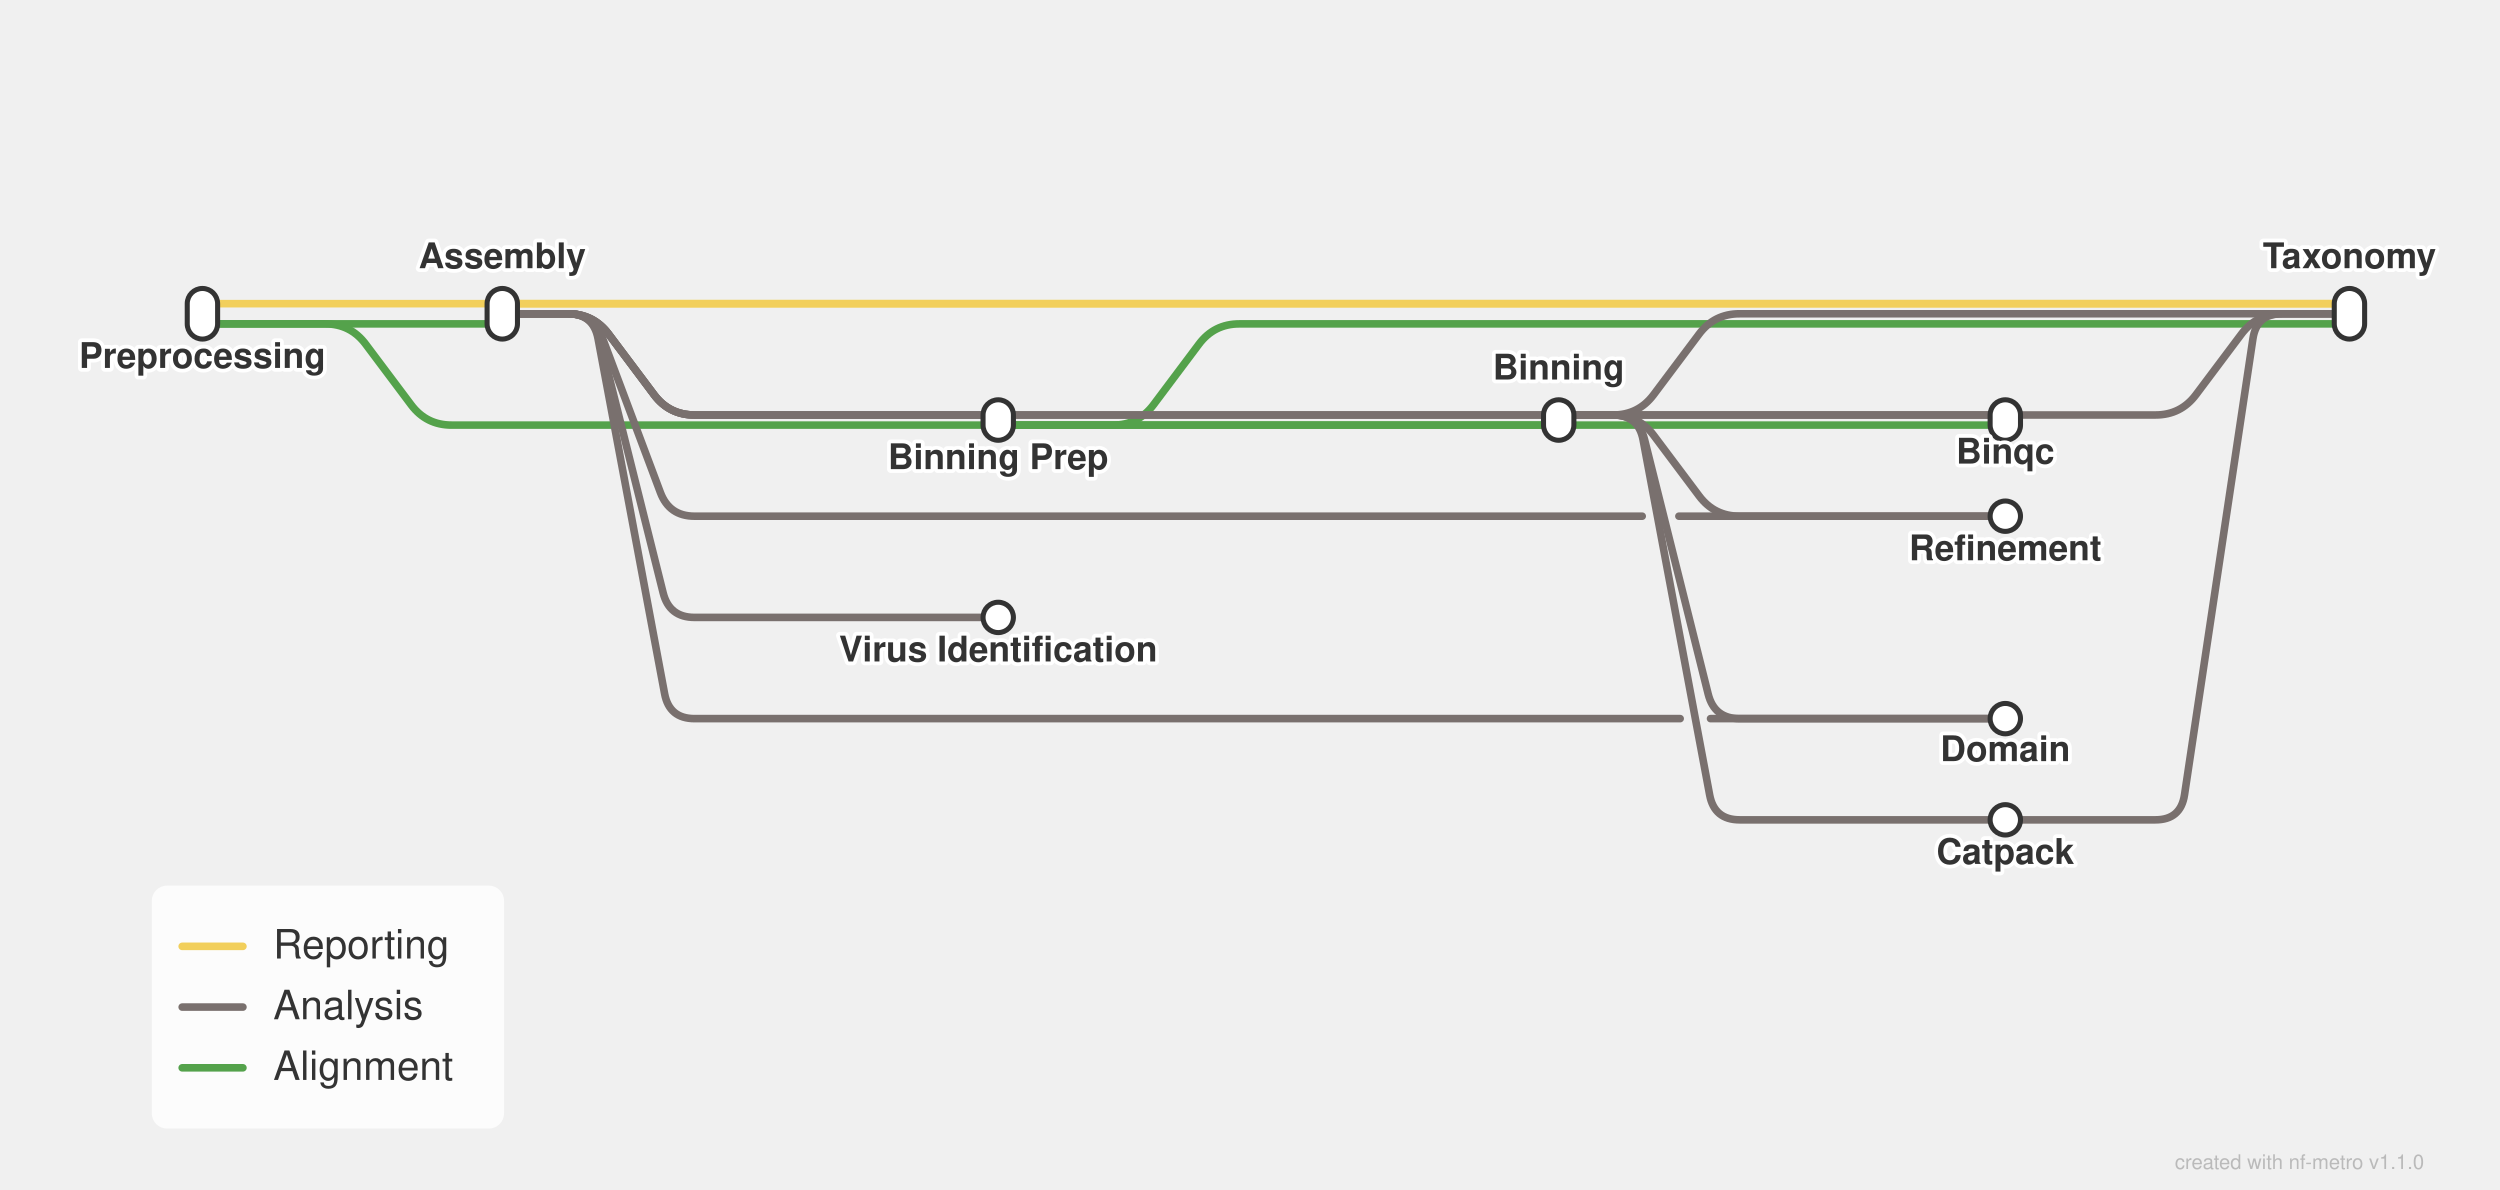
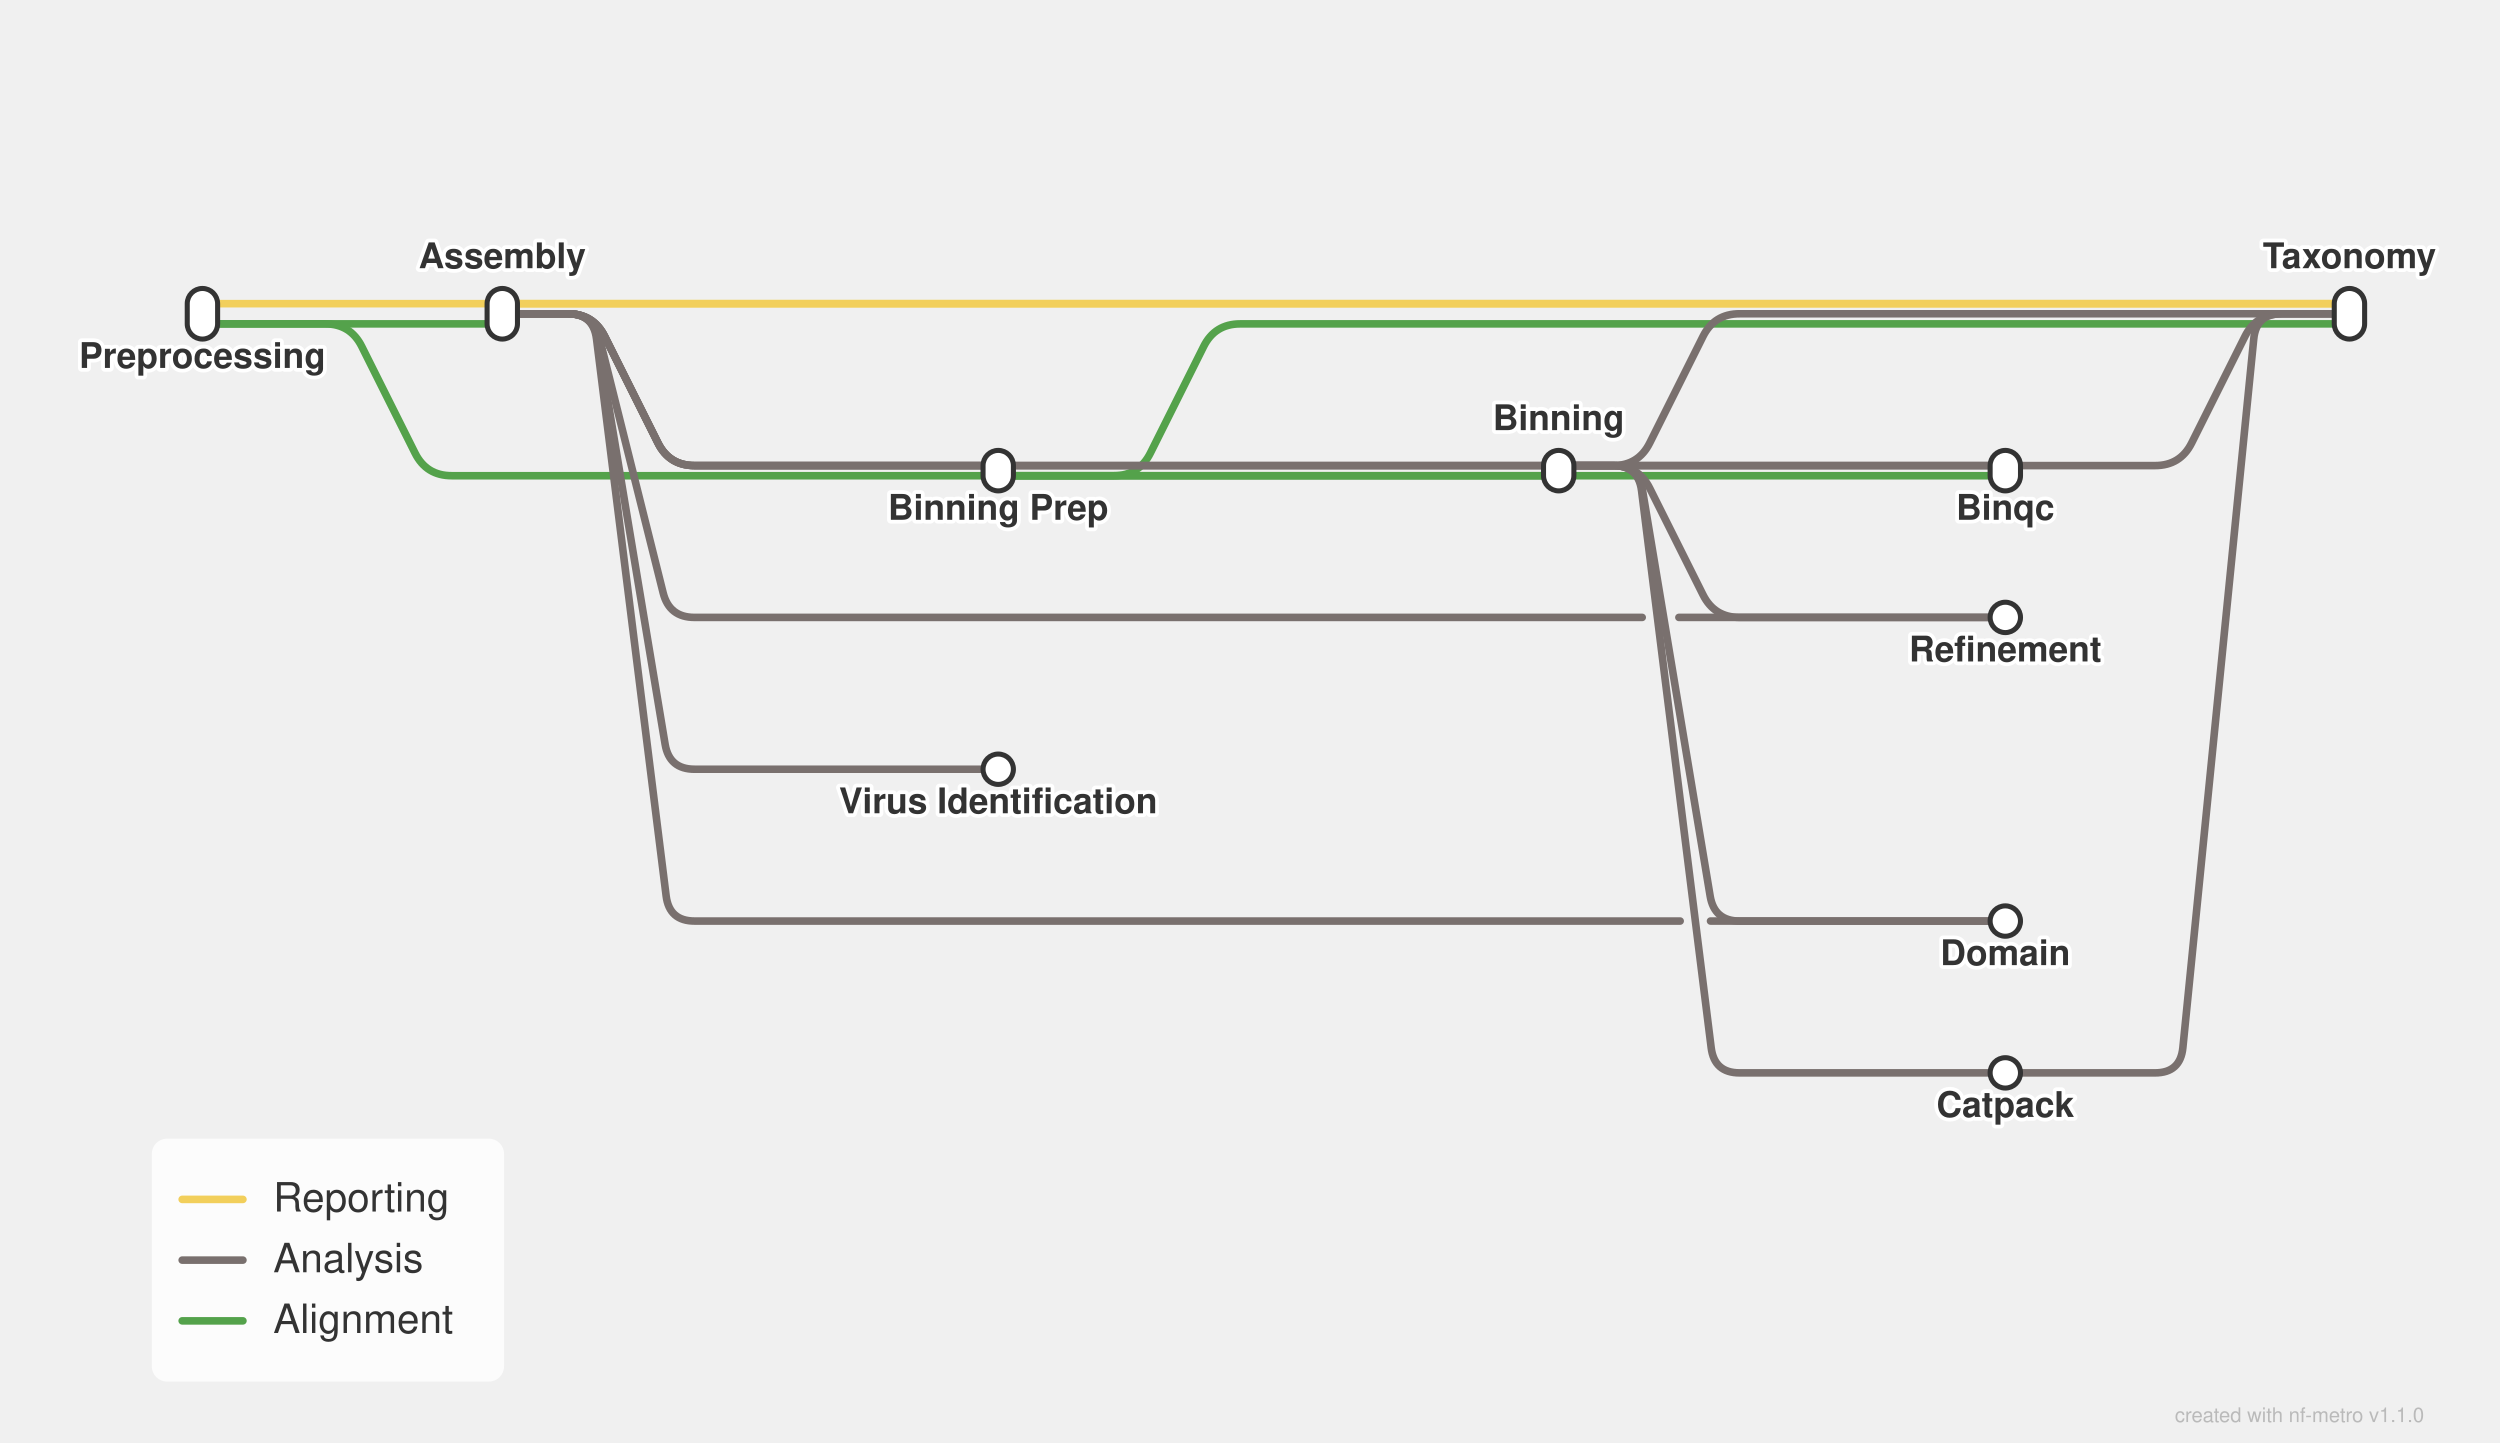
- <svg xmlns="http://www.w3.org/2000/svg" width="988" height="470" viewBox="0 0 988 470">
+ <svg xmlns="http://www.w3.org/2000/svg" width="988" height="570" viewBox="0 0 988 570">
  <defs>
</defs>
  <style>.nf-metro-title { fill: var(--nfm-map-title-color, #111111); }
.nf-metro-station-label { fill: var(--nfm-map-label-color, #333333); }
.nf-metro-section-box { fill: var(--nfm-map-section-fill, #ededed); stroke: var(--nfm-map-section-stroke, #e6e6e6); }
.nf-metro-section-label { fill: var(--nfm-map-section-label-color, #666666); }
.nf-metro-group-label { fill: var(--nfm-map-section-label-color, #666666); }
.nf-metro-group-underline { stroke: var(--nfm-map-section-label-color, #666666); }
.nf-metro-legend-bg { fill: var(--nfm-map-legend-bg, rgba(255, 255, 255, 0.8)); }
.nf-metro-legend-text { fill: var(--nfm-map-legend-text-color, #333333); }
.nf-metro-marker-stroke { stroke: var(--nfm-map-marker-stroke, #333333); }
.nf-metro-label-halo { fill: var(--nfm-map-bg, #ffffff); stroke: var(--nfm-map-bg, #ffffff); }</style>
  <style>@media (prefers-color-scheme: dark) {
    .nf-metro-section-label { fill: #d0d0d0; }
    .nf-metro-section-num-circle { fill: #777777; }
    .nf-metro-title { fill: #ffffff; }
}
</style>
  <path d="M80.0,128.0 L198.5,128.0" stroke="#54A24B" stroke-width="3.0" stroke-linecap="round" class="metro-line-align" data-line-id="align" />
-   <path d="M80.0,128.0 L128.5,128.0 Q138.5,128.0,144.5,136.0 L162.5,160.0 Q168.5,168.0,178.5,168.0 L394.5,168.0" stroke="#54A24B" stroke-width="3.0" fill="none" stroke-linecap="round" stroke-linejoin="round" class="metro-line-align" data-line-id="align" />
-   <path d="M394.5,168.0 L616.0,168.0" stroke="#54A24B" stroke-width="3.0" stroke-linecap="round" class="metro-line-align" data-line-id="align" />
-   <path d="M394.5,168.0 L792.5,168.0" stroke="#54A24B" stroke-width="3.0" stroke-linecap="round" class="metro-line-align" data-line-id="align" />
-   <path d="M394.5,168.0 L439.833,168.0 Q449.833,168.0,455.833,160.0 L473.833,136.0 Q479.833,128.0,489.833,128.0 L928.5,128.0" stroke="#54A24B" stroke-width="3.0" fill="none" stroke-linecap="round" stroke-linejoin="round" class="metro-line-align" data-line-id="align" />
-   <path d="M198.5,124.0 L224.5,124.0 Q234.5,124.0,240.5,132.0 L258.5,156.0 Q264.5,164.0,274.5,164.0 L394.5,164.0" stroke="#79706E" stroke-width="3.0" fill="none" stroke-linecap="round" stroke-linejoin="round" class="metro-line-generic" data-line-id="generic" />
-   <path d="M198.5,124.0 L224.5,124.0 Q234.5,124.0,240.5,132.0 L258.5,156.0 Q264.5,164.0,274.5,164.0 L616.0,164.0" stroke="#79706E" stroke-width="3.0" fill="none" stroke-linecap="round" stroke-linejoin="round" class="metro-line-generic" data-line-id="generic" />
-   <path d="M198.5,124.0 L224.5,124.0 Q234.5,124.0,240.5,132.0 L258.5,156.0 Q264.5,164.0,274.5,164.0 L792.5,164.0" stroke="#79706E" stroke-width="3.0" fill="none" stroke-linecap="round" stroke-linejoin="round" class="metro-line-generic" data-line-id="generic" />
-   <path d="M198.5,124.0 L224.5,124.0 Q234.5,124.0,238.011,133.363 L260.989,194.637 Q264.5,204.0,274.5,204.0 L649.0,204.0 M663.5,204.0 L792.5,204.0" stroke="#79706E" stroke-width="3.0" fill="none" stroke-linecap="round" stroke-linejoin="round" class="metro-line-generic" data-line-id="generic" />
-   <path d="M198.5,124.0 L224.5,124.0 Q234.5,124.0,236.343,133.829 L262.657,274.171 Q264.5,284.0,274.5,284.0 L664.0,284.0 M676.0,284.0 L792.5,284.0" stroke="#79706E" stroke-width="3.0" fill="none" stroke-linecap="round" stroke-linejoin="round" class="metro-line-generic" data-line-id="generic" />
-   <path d="M198.5,124.0 L224.5,124.0 Q234.5,124.0,236.925,133.701 L262.075,234.299 Q264.5,244.0,274.5,244.0 L394.5,244.0" stroke="#79706E" stroke-width="3.0" fill="none" stroke-linecap="round" stroke-linejoin="round" class="metro-line-generic" data-line-id="generic" />
-   <path d="M616.0,164.0 L792.5,164.0" stroke="#79706E" stroke-width="3.0" stroke-linecap="round" class="metro-line-generic" data-line-id="generic" />
-   <path d="M616.0,164.0 L637.5,164.0 Q647.5,164.0,653.5,156.0 L671.5,132.0 Q677.5,124.0,687.5,124.0 L928.5,124.0" stroke="#79706E" stroke-width="3.0" fill="none" stroke-linecap="round" stroke-linejoin="round" class="metro-line-generic" data-line-id="generic" />
-   <path d="M616.0,164.0 L637.5,164.0 Q647.5,164.0,653.5,172.0 L671.5,196.0 Q677.5,204.0,687.5,204.0 L792.5,204.0" stroke="#79706E" stroke-width="3.0" fill="none" stroke-linecap="round" stroke-linejoin="round" class="metro-line-generic" data-line-id="generic" />
-   <path d="M616.0,164.0 L637.5,164.0 Q647.5,164.0,649.925,173.701 L675.075,274.299 Q677.5,284.0,687.5,284.0 L792.5,284.0" stroke="#79706E" stroke-width="3.0" fill="none" stroke-linecap="round" stroke-linejoin="round" class="metro-line-generic" data-line-id="generic" />
-   <path d="M616.0,164.0 L637.5,164.0 Q647.5,164.0,649.343,173.829 L675.657,314.171 Q677.5,324.0,687.5,324.0 L792.5,324.0" stroke="#79706E" stroke-width="3.0" fill="none" stroke-linecap="round" stroke-linejoin="round" class="metro-line-generic" data-line-id="generic" />
-   <path d="M792.5,164.0 L851.833,164.0 Q861.833,164.0,867.833,156.0 L885.833,132.0 Q891.833,124.0,901.833,124.0 L928.5,124.0" stroke="#79706E" stroke-width="3.0" fill="none" stroke-linecap="round" stroke-linejoin="round" class="metro-line-generic" data-line-id="generic" />
-   <path d="M792.5,324.0 L851.833,324.0 Q861.833,324.0,863.317,314.111 L890.35,133.889 Q891.833,124.0,901.833,124.0 L928.5,124.0" stroke="#79706E" stroke-width="3.0" fill="none" stroke-linecap="round" stroke-linejoin="round" class="metro-line-generic" data-line-id="generic" />
+   <path d="M80.0,128.0 L128.5,128.0 Q138.5,128.0,142.972,136.944 L164.028,179.056 Q168.5,188.0,178.5,188.0 L394.5,188.0" stroke="#54A24B" stroke-width="3.0" fill="none" stroke-linecap="round" stroke-linejoin="round" class="metro-line-align" data-line-id="align" />
+   <path d="M394.5,188.0 L616.0,188.0" stroke="#54A24B" stroke-width="3.0" stroke-linecap="round" class="metro-line-align" data-line-id="align" />
+   <path d="M394.5,188.0 L792.5,188.0" stroke="#54A24B" stroke-width="3.0" stroke-linecap="round" class="metro-line-align" data-line-id="align" />
+   <path d="M394.5,188.0 L440.148,188.0 Q450.148,188.0,454.62,179.056 L475.676,136.944 Q480.148,128.0,490.148,128.0 L928.5,128.0" stroke="#54A24B" stroke-width="3.0" fill="none" stroke-linecap="round" stroke-linejoin="round" class="metro-line-align" data-line-id="align" />
+   <path d="M198.5,124.0 L224.5,124.0 Q234.5,124.0,238.972,132.944 L260.028,175.056 Q264.5,184.0,274.5,184.0 L394.5,184.0" stroke="#79706E" stroke-width="3.0" fill="none" stroke-linecap="round" stroke-linejoin="round" class="metro-line-generic" data-line-id="generic" />
+   <path d="M198.5,124.0 L224.5,124.0 Q234.5,124.0,238.972,132.944 L260.028,175.056 Q264.5,184.0,274.5,184.0 L616.0,184.0" stroke="#79706E" stroke-width="3.0" fill="none" stroke-linecap="round" stroke-linejoin="round" class="metro-line-generic" data-line-id="generic" />
+   <path d="M198.5,124.0 L224.5,124.0 Q234.5,124.0,238.972,132.944 L260.028,175.056 Q264.5,184.0,274.5,184.0 L792.5,184.0" stroke="#79706E" stroke-width="3.0" fill="none" stroke-linecap="round" stroke-linejoin="round" class="metro-line-generic" data-line-id="generic" />
+   <path d="M198.5,124.0 L224.5,124.0 Q234.5,124.0,236.925,133.701 L262.075,234.299 Q264.5,244.0,274.5,244.0 L649.0,244.0 M663.5,244.0 L792.5,244.0" stroke="#79706E" stroke-width="3.0" fill="none" stroke-linecap="round" stroke-linejoin="round" class="metro-line-generic" data-line-id="generic" />
+   <path d="M198.5,124.0 L224.5,124.0 Q234.5,124.0,235.74,133.923 L263.26,354.077 Q264.5,364.0,274.5,364.0 L664.0,364.0 M676.0,364.0 L792.5,364.0" stroke="#79706E" stroke-width="3.0" fill="none" stroke-linecap="round" stroke-linejoin="round" class="metro-line-generic" data-line-id="generic" />
+   <path d="M198.5,124.0 L224.5,124.0 Q234.5,124.0,236.144,133.864 L262.856,294.136 Q264.5,304.0,274.5,304.0 L394.5,304.0" stroke="#79706E" stroke-width="3.0" fill="none" stroke-linecap="round" stroke-linejoin="round" class="metro-line-generic" data-line-id="generic" />
+   <path d="M616.0,184.0 L792.5,184.0" stroke="#79706E" stroke-width="3.0" stroke-linecap="round" class="metro-line-generic" data-line-id="generic" />
+   <path d="M616.0,184.0 L637.5,184.0 Q647.5,184.0,651.972,175.056 L673.028,132.944 Q677.5,124.0,687.5,124.0 L928.5,124.0" stroke="#79706E" stroke-width="3.0" fill="none" stroke-linecap="round" stroke-linejoin="round" class="metro-line-generic" data-line-id="generic" />
+   <path d="M616.0,184.0 L637.5,184.0 Q647.5,184.0,651.972,192.944 L673.028,235.056 Q677.5,244.0,687.5,244.0 L792.5,244.0" stroke="#79706E" stroke-width="3.0" fill="none" stroke-linecap="round" stroke-linejoin="round" class="metro-line-generic" data-line-id="generic" />
+   <path d="M616.0,184.0 L637.5,184.0 Q647.5,184.0,649.144,193.864 L675.856,354.136 Q677.5,364.0,687.5,364.0 L792.5,364.0" stroke="#79706E" stroke-width="3.0" fill="none" stroke-linecap="round" stroke-linejoin="round" class="metro-line-generic" data-line-id="generic" />
+   <path d="M616.0,184.0 L637.5,184.0 Q647.5,184.0,648.74,193.923 L676.26,414.077 Q677.5,424.0,687.5,424.0 L792.5,424.0" stroke="#79706E" stroke-width="3.0" fill="none" stroke-linecap="round" stroke-linejoin="round" class="metro-line-generic" data-line-id="generic" />
+   <path d="M792.5,184.0 L851.676,184.0 Q861.676,184.0,866.148,175.056 L887.204,132.944 Q891.676,124.0,901.676,124.0 L928.5,124.0" stroke="#79706E" stroke-width="3.0" fill="none" stroke-linecap="round" stroke-linejoin="round" class="metro-line-generic" data-line-id="generic" />
+   <path d="M792.5,424.0 L851.676,424.0 Q861.676,424.0,862.671,414.05 L890.681,133.95 Q891.676,124.0,901.676,124.0 L928.5,124.0" stroke="#79706E" stroke-width="3.0" fill="none" stroke-linecap="round" stroke-linejoin="round" class="metro-line-generic" data-line-id="generic" />
  <path d="M80.0,120.0 L928.5,120.0" stroke="#F2CF5B" stroke-width="3.0" stroke-linecap="round" class="metro-line-report" data-line-id="report" />
  <path d="M198.5,120.0 L928.5,120.0" stroke="#F2CF5B" stroke-width="3.0" stroke-linecap="round" class="metro-line-report" data-line-id="report" />
  <g class="nf-metro-station-group" data-node-id="g_s_01_preprocessing_report" data-node-cx="80.0" data-node-cy="124.0" data-node-r="6.0" data-node-groups="align,report" data-node-w="12.0" data-node-h="20.0" data-node-rx="6.0">
    <rect x="74.0" y="114.0" width="12.0" height="20.0" rx="6.0" ry="6.0" fill="#ffffff" stroke="#333333" stroke-width="2.0" class="nf-metro-station" data-station-id="g_s_01_preprocessing_report" data-station-lines="align,report" data-station-label="Preprocessing" />
  </g>
  <g class="nf-metro-station-group" data-node-id="g_s_02_assembly_generic" data-node-cx="198.5" data-node-cy="124.0" data-node-r="6.0" data-node-groups="align,generic,report" data-node-w="12.0" data-node-h="20.0" data-node-rx="6.0">
    <rect x="192.5" y="114.0" width="12.0" height="20.0" rx="6.0" ry="6.0" fill="#ffffff" stroke="#333333" stroke-width="2.0" class="nf-metro-station" data-station-id="g_s_02_assembly_generic" data-station-lines="align,generic,report" data-station-label="Assembly" />
  </g>
-   <g class="nf-metro-station-group" data-node-id="g_s_03_binning_prep_align" data-node-cx="394.5" data-node-cy="166.0" data-node-r="6.0" data-node-groups="align,generic" data-node-w="12.0" data-node-h="16.0" data-node-rx="6.0">
-     <rect x="388.5" y="158.0" width="12.0" height="16.0" rx="6.0" ry="6.0" fill="#ffffff" stroke="#333333" stroke-width="2.0" class="nf-metro-station" data-station-id="g_s_03_binning_prep_align" data-station-lines="align,generic" data-station-label="Binning Prep" />
+   <g class="nf-metro-station-group" data-node-id="g_s_03_binning_prep_align" data-node-cx="394.5" data-node-cy="186.0" data-node-r="6.0" data-node-groups="align,generic" data-node-w="12.0" data-node-h="16.0" data-node-rx="6.0">
+     <rect x="388.5" y="178.0" width="12.0" height="16.0" rx="6.0" ry="6.0" fill="#ffffff" stroke="#333333" stroke-width="2.0" class="nf-metro-station" data-station-id="g_s_03_binning_prep_align" data-station-lines="align,generic" data-station-label="Binning Prep" />
  </g>
-   <g class="nf-metro-station-group" data-node-id="g_s_04_binning_generic" data-node-cx="616.0" data-node-cy="166.0" data-node-r="6.0" data-node-groups="align,generic" data-node-w="12.0" data-node-h="16.0" data-node-rx="6.0">
-     <rect x="610.0" y="158.0" width="12.0" height="16.0" rx="6.0" ry="6.0" fill="#ffffff" stroke="#333333" stroke-width="2.0" class="nf-metro-station" data-station-id="g_s_04_binning_generic" data-station-lines="align,generic" data-station-label="Binning" />
+   <g class="nf-metro-station-group" data-node-id="g_s_04_binning_generic" data-node-cx="616.0" data-node-cy="186.0" data-node-r="6.0" data-node-groups="align,generic" data-node-w="12.0" data-node-h="16.0" data-node-rx="6.0">
+     <rect x="610.0" y="178.0" width="12.0" height="16.0" rx="6.0" ry="6.0" fill="#ffffff" stroke="#333333" stroke-width="2.0" class="nf-metro-station" data-station-id="g_s_04_binning_generic" data-station-lines="align,generic" data-station-label="Binning" />
  </g>
-   <g class="nf-metro-station-group" data-node-id="g_s_05_binqc_generic" data-node-cx="792.5" data-node-cy="166.0" data-node-r="6.0" data-node-groups="align,generic" data-node-w="12.0" data-node-h="16.0" data-node-rx="6.0">
-     <rect x="786.5" y="158.0" width="12.0" height="16.0" rx="6.0" ry="6.0" fill="#ffffff" stroke="#333333" stroke-width="2.0" class="nf-metro-station" data-station-id="g_s_05_binqc_generic" data-station-lines="align,generic" data-station-label="Binqc" />
+   <g class="nf-metro-station-group" data-node-id="g_s_05_binqc_generic" data-node-cx="792.5" data-node-cy="186.0" data-node-r="6.0" data-node-groups="align,generic" data-node-w="12.0" data-node-h="16.0" data-node-rx="6.0">
+     <rect x="786.5" y="178.0" width="12.0" height="16.0" rx="6.0" ry="6.0" fill="#ffffff" stroke="#333333" stroke-width="2.0" class="nf-metro-station" data-station-id="g_s_05_binqc_generic" data-station-lines="align,generic" data-station-label="Binqc" />
  </g>
-   <g class="nf-metro-station-group" data-node-id="g_s_07_refinement_generic" data-node-cx="792.5" data-node-cy="204.0" data-node-r="6.0" data-node-groups="generic" data-node-w="12.0" data-node-h="12.0" data-node-rx="6.0">
-     <rect x="786.5" y="198.0" width="12.0" height="12.0" rx="6.0" ry="6.0" fill="#ffffff" stroke="#333333" stroke-width="2.0" class="nf-metro-station" data-station-id="g_s_07_refinement_generic" data-station-lines="generic" data-station-label="Refinement" />
+   <g class="nf-metro-station-group" data-node-id="g_s_07_refinement_generic" data-node-cx="792.5" data-node-cy="244.0" data-node-r="6.0" data-node-groups="generic" data-node-w="12.0" data-node-h="12.0" data-node-rx="6.0">
+     <rect x="786.5" y="238.0" width="12.0" height="12.0" rx="6.0" ry="6.0" fill="#ffffff" stroke="#333333" stroke-width="2.0" class="nf-metro-station" data-station-id="g_s_07_refinement_generic" data-station-lines="generic" data-station-label="Refinement" />
  </g>
-   <g class="nf-metro-station-group" data-node-id="g_s_08_domain_generic" data-node-cx="792.5" data-node-cy="284.0" data-node-r="6.0" data-node-groups="generic" data-node-w="12.0" data-node-h="12.0" data-node-rx="6.0">
-     <rect x="786.5" y="278.0" width="12.0" height="12.0" rx="6.0" ry="6.0" fill="#ffffff" stroke="#333333" stroke-width="2.0" class="nf-metro-station" data-station-id="g_s_08_domain_generic" data-station-lines="generic" data-station-label="Domain" />
+   <g class="nf-metro-station-group" data-node-id="g_s_08_domain_generic" data-node-cx="792.5" data-node-cy="364.0" data-node-r="6.0" data-node-groups="generic" data-node-w="12.0" data-node-h="12.0" data-node-rx="6.0">
+     <rect x="786.5" y="358.0" width="12.0" height="12.0" rx="6.0" ry="6.0" fill="#ffffff" stroke="#333333" stroke-width="2.0" class="nf-metro-station" data-station-id="g_s_08_domain_generic" data-station-lines="generic" data-station-label="Domain" />
  </g>
-   <g class="nf-metro-station-group" data-node-id="g_s_09_catpack_generic" data-node-cx="792.5" data-node-cy="324.0" data-node-r="6.0" data-node-groups="generic" data-node-w="12.0" data-node-h="12.0" data-node-rx="6.0">
-     <rect x="786.5" y="318.0" width="12.0" height="12.0" rx="6.0" ry="6.0" fill="#ffffff" stroke="#333333" stroke-width="2.0" class="nf-metro-station" data-station-id="g_s_09_catpack_generic" data-station-lines="generic" data-station-label="Catpack" />
+   <g class="nf-metro-station-group" data-node-id="g_s_09_catpack_generic" data-node-cx="792.5" data-node-cy="424.0" data-node-r="6.0" data-node-groups="generic" data-node-w="12.0" data-node-h="12.0" data-node-rx="6.0">
+     <rect x="786.5" y="418.0" width="12.0" height="12.0" rx="6.0" ry="6.0" fill="#ffffff" stroke="#333333" stroke-width="2.0" class="nf-metro-station" data-station-id="g_s_09_catpack_generic" data-station-lines="generic" data-station-label="Catpack" />
  </g>
  <g class="nf-metro-station-group" data-node-id="g_s_06_taxonomy_generic" data-node-cx="928.5" data-node-cy="124.0" data-node-r="6.0" data-node-groups="align,generic,report" data-node-w="12.0" data-node-h="20.0" data-node-rx="6.0">
    <rect x="922.5" y="114.0" width="12.0" height="20.0" rx="6.0" ry="6.0" fill="#ffffff" stroke="#333333" stroke-width="2.0" class="nf-metro-station" data-station-id="g_s_06_taxonomy_generic" data-station-lines="align,generic,report" data-station-label="Taxonomy" />
  </g>
-   <g class="nf-metro-station-group" data-node-id="g_s_10_virus_identification_generic" data-node-cx="394.5" data-node-cy="244.0" data-node-r="6.0" data-node-groups="generic" data-node-w="12.0" data-node-h="12.0" data-node-rx="6.0">
-     <rect x="388.5" y="238.0" width="12.0" height="12.0" rx="6.0" ry="6.0" fill="#ffffff" stroke="#333333" stroke-width="2.0" class="nf-metro-station" data-station-id="g_s_10_virus_identification_generic" data-station-lines="generic" data-station-label="Virus Identification" />
+   <g class="nf-metro-station-group" data-node-id="g_s_10_virus_identification_generic" data-node-cx="394.5" data-node-cy="304.0" data-node-r="6.0" data-node-groups="generic" data-node-w="12.0" data-node-h="12.0" data-node-rx="6.0">
+     <rect x="388.5" y="298.0" width="12.0" height="12.0" rx="6.0" ry="6.0" fill="#ffffff" stroke="#333333" stroke-width="2.0" class="nf-metro-station" data-station-id="g_s_10_virus_identification_generic" data-station-lines="generic" data-station-label="Virus Identification" />
  </g>
  <text x="80.0" y="139.0" font-size="14.0" fill="#ffffff" stroke="#ffffff" stroke-width="3.0" stroke-linejoin="round" font-family="'Helvetica Neue', Helvetica, Arial, sans-serif" font-weight="bold" aria-hidden="true" class="nf-metro-label-halo" text-anchor="middle" dominant-baseline="hanging">Preprocessing</text>
  <text x="80.0" y="139.0" font-size="14.0" fill="#333333" font-family="'Helvetica Neue', Helvetica, Arial, sans-serif" font-weight="bold" text-anchor="middle" dominant-baseline="hanging" data-station-id="g_s_01_preprocessing_report" class="nf-metro-station-label">Preprocessing</text>
  <text x="198.5" y="106.0" font-size="14.0" fill="#ffffff" stroke="#ffffff" stroke-width="3.0" stroke-linejoin="round" font-family="'Helvetica Neue', Helvetica, Arial, sans-serif" font-weight="bold" aria-hidden="true" class="nf-metro-label-halo" text-anchor="middle" dominant-baseline="auto">Assembly</text>
  <text x="198.5" y="106.0" font-size="14.0" fill="#333333" font-family="'Helvetica Neue', Helvetica, Arial, sans-serif" font-weight="bold" text-anchor="middle" dominant-baseline="auto" data-station-id="g_s_02_assembly_generic" class="nf-metro-station-label">Assembly</text>
-   <text x="394.5" y="179.0" font-size="14.0" fill="#ffffff" stroke="#ffffff" stroke-width="3.0" stroke-linejoin="round" font-family="'Helvetica Neue', Helvetica, Arial, sans-serif" font-weight="bold" aria-hidden="true" class="nf-metro-label-halo" text-anchor="middle" dominant-baseline="hanging">Binning Prep</text>
-   <text x="394.5" y="179.0" font-size="14.0" fill="#333333" font-family="'Helvetica Neue', Helvetica, Arial, sans-serif" font-weight="bold" text-anchor="middle" dominant-baseline="hanging" data-station-id="g_s_03_binning_prep_align" class="nf-metro-station-label">Binning Prep</text>
-   <text x="394.5" y="255.0" font-size="14.0" fill="#ffffff" stroke="#ffffff" stroke-width="3.0" stroke-linejoin="round" font-family="'Helvetica Neue', Helvetica, Arial, sans-serif" font-weight="bold" aria-hidden="true" class="nf-metro-label-halo" text-anchor="middle" dominant-baseline="hanging">Virus Identification</text>
-   <text x="394.5" y="255.0" font-size="14.0" fill="#333333" font-family="'Helvetica Neue', Helvetica, Arial, sans-serif" font-weight="bold" text-anchor="middle" dominant-baseline="hanging" data-station-id="g_s_10_virus_identification_generic" class="nf-metro-station-label">Virus Identification</text>
-   <text x="616.0" y="150.0" font-size="14.0" fill="#ffffff" stroke="#ffffff" stroke-width="3.0" stroke-linejoin="round" font-family="'Helvetica Neue', Helvetica, Arial, sans-serif" font-weight="bold" aria-hidden="true" class="nf-metro-label-halo" text-anchor="middle" dominant-baseline="auto">Binning</text>
-   <text x="616.0" y="150.0" font-size="14.0" fill="#333333" font-family="'Helvetica Neue', Helvetica, Arial, sans-serif" font-weight="bold" text-anchor="middle" dominant-baseline="auto" data-station-id="g_s_04_binning_generic" class="nf-metro-station-label">Binning</text>
-   <text x="792.5" y="176.8" font-size="14.0" fill="#ffffff" stroke="#ffffff" stroke-width="3.0" stroke-linejoin="round" font-family="'Helvetica Neue', Helvetica, Arial, sans-serif" font-weight="bold" aria-hidden="true" class="nf-metro-label-halo" text-anchor="middle" dominant-baseline="hanging">Binqc</text>
-   <text x="792.5" y="176.8" font-size="14.0" fill="#333333" font-family="'Helvetica Neue', Helvetica, Arial, sans-serif" font-weight="bold" text-anchor="middle" dominant-baseline="hanging" data-station-id="g_s_05_binqc_generic" class="nf-metro-station-label">Binqc</text>
-   <text x="792.5" y="215.0" font-size="14.0" fill="#ffffff" stroke="#ffffff" stroke-width="3.0" stroke-linejoin="round" font-family="'Helvetica Neue', Helvetica, Arial, sans-serif" font-weight="bold" aria-hidden="true" class="nf-metro-label-halo" text-anchor="middle" dominant-baseline="hanging">Refinement</text>
-   <text x="792.5" y="215.0" font-size="14.0" fill="#333333" font-family="'Helvetica Neue', Helvetica, Arial, sans-serif" font-weight="bold" text-anchor="middle" dominant-baseline="hanging" data-station-id="g_s_07_refinement_generic" class="nf-metro-station-label">Refinement</text>
-   <text x="792.5" y="294.4" font-size="14.0" fill="#ffffff" stroke="#ffffff" stroke-width="3.0" stroke-linejoin="round" font-family="'Helvetica Neue', Helvetica, Arial, sans-serif" font-weight="bold" aria-hidden="true" class="nf-metro-label-halo" text-anchor="middle" dominant-baseline="hanging">Domain</text>
-   <text x="792.5" y="294.4" font-size="14.0" fill="#333333" font-family="'Helvetica Neue', Helvetica, Arial, sans-serif" font-weight="bold" text-anchor="middle" dominant-baseline="hanging" data-station-id="g_s_08_domain_generic" class="nf-metro-station-label">Domain</text>
-   <text x="792.5" y="335.0" font-size="14.0" fill="#ffffff" stroke="#ffffff" stroke-width="3.0" stroke-linejoin="round" font-family="'Helvetica Neue', Helvetica, Arial, sans-serif" font-weight="bold" aria-hidden="true" class="nf-metro-label-halo" text-anchor="middle" dominant-baseline="hanging">Catpack</text>
-   <text x="792.5" y="335.0" font-size="14.0" fill="#333333" font-family="'Helvetica Neue', Helvetica, Arial, sans-serif" font-weight="bold" text-anchor="middle" dominant-baseline="hanging" data-station-id="g_s_09_catpack_generic" class="nf-metro-station-label">Catpack</text>
+   <text x="394.5" y="199.0" font-size="14.0" fill="#ffffff" stroke="#ffffff" stroke-width="3.0" stroke-linejoin="round" font-family="'Helvetica Neue', Helvetica, Arial, sans-serif" font-weight="bold" aria-hidden="true" class="nf-metro-label-halo" text-anchor="middle" dominant-baseline="hanging">Binning Prep</text>
+   <text x="394.5" y="199.0" font-size="14.0" fill="#333333" font-family="'Helvetica Neue', Helvetica, Arial, sans-serif" font-weight="bold" text-anchor="middle" dominant-baseline="hanging" data-station-id="g_s_03_binning_prep_align" class="nf-metro-station-label">Binning Prep</text>
+   <text x="394.5" y="315.0" font-size="14.0" fill="#ffffff" stroke="#ffffff" stroke-width="3.0" stroke-linejoin="round" font-family="'Helvetica Neue', Helvetica, Arial, sans-serif" font-weight="bold" aria-hidden="true" class="nf-metro-label-halo" text-anchor="middle" dominant-baseline="hanging">Virus Identification</text>
+   <text x="394.5" y="315.0" font-size="14.0" fill="#333333" font-family="'Helvetica Neue', Helvetica, Arial, sans-serif" font-weight="bold" text-anchor="middle" dominant-baseline="hanging" data-station-id="g_s_10_virus_identification_generic" class="nf-metro-station-label">Virus Identification</text>
+   <text x="616.0" y="170.0" font-size="14.0" fill="#ffffff" stroke="#ffffff" stroke-width="3.0" stroke-linejoin="round" font-family="'Helvetica Neue', Helvetica, Arial, sans-serif" font-weight="bold" aria-hidden="true" class="nf-metro-label-halo" text-anchor="middle" dominant-baseline="auto">Binning</text>
+   <text x="616.0" y="170.0" font-size="14.0" fill="#333333" font-family="'Helvetica Neue', Helvetica, Arial, sans-serif" font-weight="bold" text-anchor="middle" dominant-baseline="auto" data-station-id="g_s_04_binning_generic" class="nf-metro-station-label">Binning</text>
+   <text x="792.5" y="199.0" font-size="14.0" fill="#ffffff" stroke="#ffffff" stroke-width="3.0" stroke-linejoin="round" font-family="'Helvetica Neue', Helvetica, Arial, sans-serif" font-weight="bold" aria-hidden="true" class="nf-metro-label-halo" text-anchor="middle" dominant-baseline="hanging">Binqc</text>
+   <text x="792.5" y="199.0" font-size="14.0" fill="#333333" font-family="'Helvetica Neue', Helvetica, Arial, sans-serif" font-weight="bold" text-anchor="middle" dominant-baseline="hanging" data-station-id="g_s_05_binqc_generic" class="nf-metro-station-label">Binqc</text>
+   <text x="792.5" y="255.0" font-size="14.0" fill="#ffffff" stroke="#ffffff" stroke-width="3.0" stroke-linejoin="round" font-family="'Helvetica Neue', Helvetica, Arial, sans-serif" font-weight="bold" aria-hidden="true" class="nf-metro-label-halo" text-anchor="middle" dominant-baseline="hanging">Refinement</text>
+   <text x="792.5" y="255.0" font-size="14.0" fill="#333333" font-family="'Helvetica Neue', Helvetica, Arial, sans-serif" font-weight="bold" text-anchor="middle" dominant-baseline="hanging" data-station-id="g_s_07_refinement_generic" class="nf-metro-station-label">Refinement</text>
+   <text x="792.5" y="375.0" font-size="14.0" fill="#ffffff" stroke="#ffffff" stroke-width="3.0" stroke-linejoin="round" font-family="'Helvetica Neue', Helvetica, Arial, sans-serif" font-weight="bold" aria-hidden="true" class="nf-metro-label-halo" text-anchor="middle" dominant-baseline="hanging">Domain</text>
+   <text x="792.5" y="375.0" font-size="14.0" fill="#333333" font-family="'Helvetica Neue', Helvetica, Arial, sans-serif" font-weight="bold" text-anchor="middle" dominant-baseline="hanging" data-station-id="g_s_08_domain_generic" class="nf-metro-station-label">Domain</text>
+   <text x="792.5" y="435.0" font-size="14.0" fill="#ffffff" stroke="#ffffff" stroke-width="3.0" stroke-linejoin="round" font-family="'Helvetica Neue', Helvetica, Arial, sans-serif" font-weight="bold" aria-hidden="true" class="nf-metro-label-halo" text-anchor="middle" dominant-baseline="hanging">Catpack</text>
+   <text x="792.5" y="435.0" font-size="14.0" fill="#333333" font-family="'Helvetica Neue', Helvetica, Arial, sans-serif" font-weight="bold" text-anchor="middle" dominant-baseline="hanging" data-station-id="g_s_09_catpack_generic" class="nf-metro-station-label">Catpack</text>
  <text x="928.5" y="106.0" font-size="14.0" fill="#ffffff" stroke="#ffffff" stroke-width="3.0" stroke-linejoin="round" font-family="'Helvetica Neue', Helvetica, Arial, sans-serif" font-weight="bold" aria-hidden="true" class="nf-metro-label-halo" text-anchor="middle" dominant-baseline="auto">Taxonomy</text>
  <text x="928.5" y="106.0" font-size="14.0" fill="#333333" font-family="'Helvetica Neue', Helvetica, Arial, sans-serif" font-weight="bold" text-anchor="middle" dominant-baseline="auto" data-station-id="g_s_06_taxonomy_generic" class="nf-metro-station-label">Taxonomy</text>
-   <rect x="60.0" y="350.0" width="139.2" height="96.0" rx="6" ry="6" fill="rgba(255, 255, 255, 0.8)" class="nf-metro-legend-bg" />
-   <path d="M72.0,374.0 L96.0,374.0" stroke="#F2CF5B" stroke-width="3.0" stroke-linecap="round" />
-   <text x="108.0" y="374.0" font-size="16.0" fill="#333333" font-family="'Helvetica Neue', Helvetica, Arial, sans-serif" dy="0.3em" class="nf-metro-legend-text">Reporting</text>
-   <path d="M72.0,398.0 L96.0,398.0" stroke="#79706E" stroke-width="3.0" stroke-linecap="round" />
-   <text x="108.0" y="398.0" font-size="16.0" fill="#333333" font-family="'Helvetica Neue', Helvetica, Arial, sans-serif" dy="0.3em" class="nf-metro-legend-text">Analysis</text>
-   <path d="M72.0,422.0 L96.0,422.0" stroke="#54A24B" stroke-width="3.0" stroke-linecap="round" />
-   <text x="108.0" y="422.0" font-size="16.0" fill="#333333" font-family="'Helvetica Neue', Helvetica, Arial, sans-serif" dy="0.3em" class="nf-metro-legend-text">Alignment</text>
-   <text x="958.0" y="462.0" font-size="8" fill="rgba(150, 150, 150, 0.6)" font-family="'Helvetica Neue', Helvetica, Arial, sans-serif" text-anchor="end">created with nf-metro v1.1.0</text>
+   <rect x="60.0" y="450.0" width="139.2" height="96.0" rx="6" ry="6" fill="rgba(255, 255, 255, 0.8)" class="nf-metro-legend-bg" />
+   <path d="M72.0,474.0 L96.0,474.0" stroke="#F2CF5B" stroke-width="3.0" stroke-linecap="round" />
+   <text x="108.0" y="474.0" font-size="16.0" fill="#333333" font-family="'Helvetica Neue', Helvetica, Arial, sans-serif" dy="0.3em" class="nf-metro-legend-text">Reporting</text>
+   <path d="M72.0,498.0 L96.0,498.0" stroke="#79706E" stroke-width="3.0" stroke-linecap="round" />
+   <text x="108.0" y="498.0" font-size="16.0" fill="#333333" font-family="'Helvetica Neue', Helvetica, Arial, sans-serif" dy="0.3em" class="nf-metro-legend-text">Analysis</text>
+   <path d="M72.0,522.0 L96.0,522.0" stroke="#54A24B" stroke-width="3.0" stroke-linecap="round" />
+   <text x="108.0" y="522.0" font-size="16.0" fill="#333333" font-family="'Helvetica Neue', Helvetica, Arial, sans-serif" dy="0.3em" class="nf-metro-legend-text">Alignment</text>
+   <text x="958.0" y="562.0" font-size="8" fill="rgba(150, 150, 150, 0.6)" font-family="'Helvetica Neue', Helvetica, Arial, sans-serif" text-anchor="end">created with nf-metro v1.1.0</text>
</svg>
